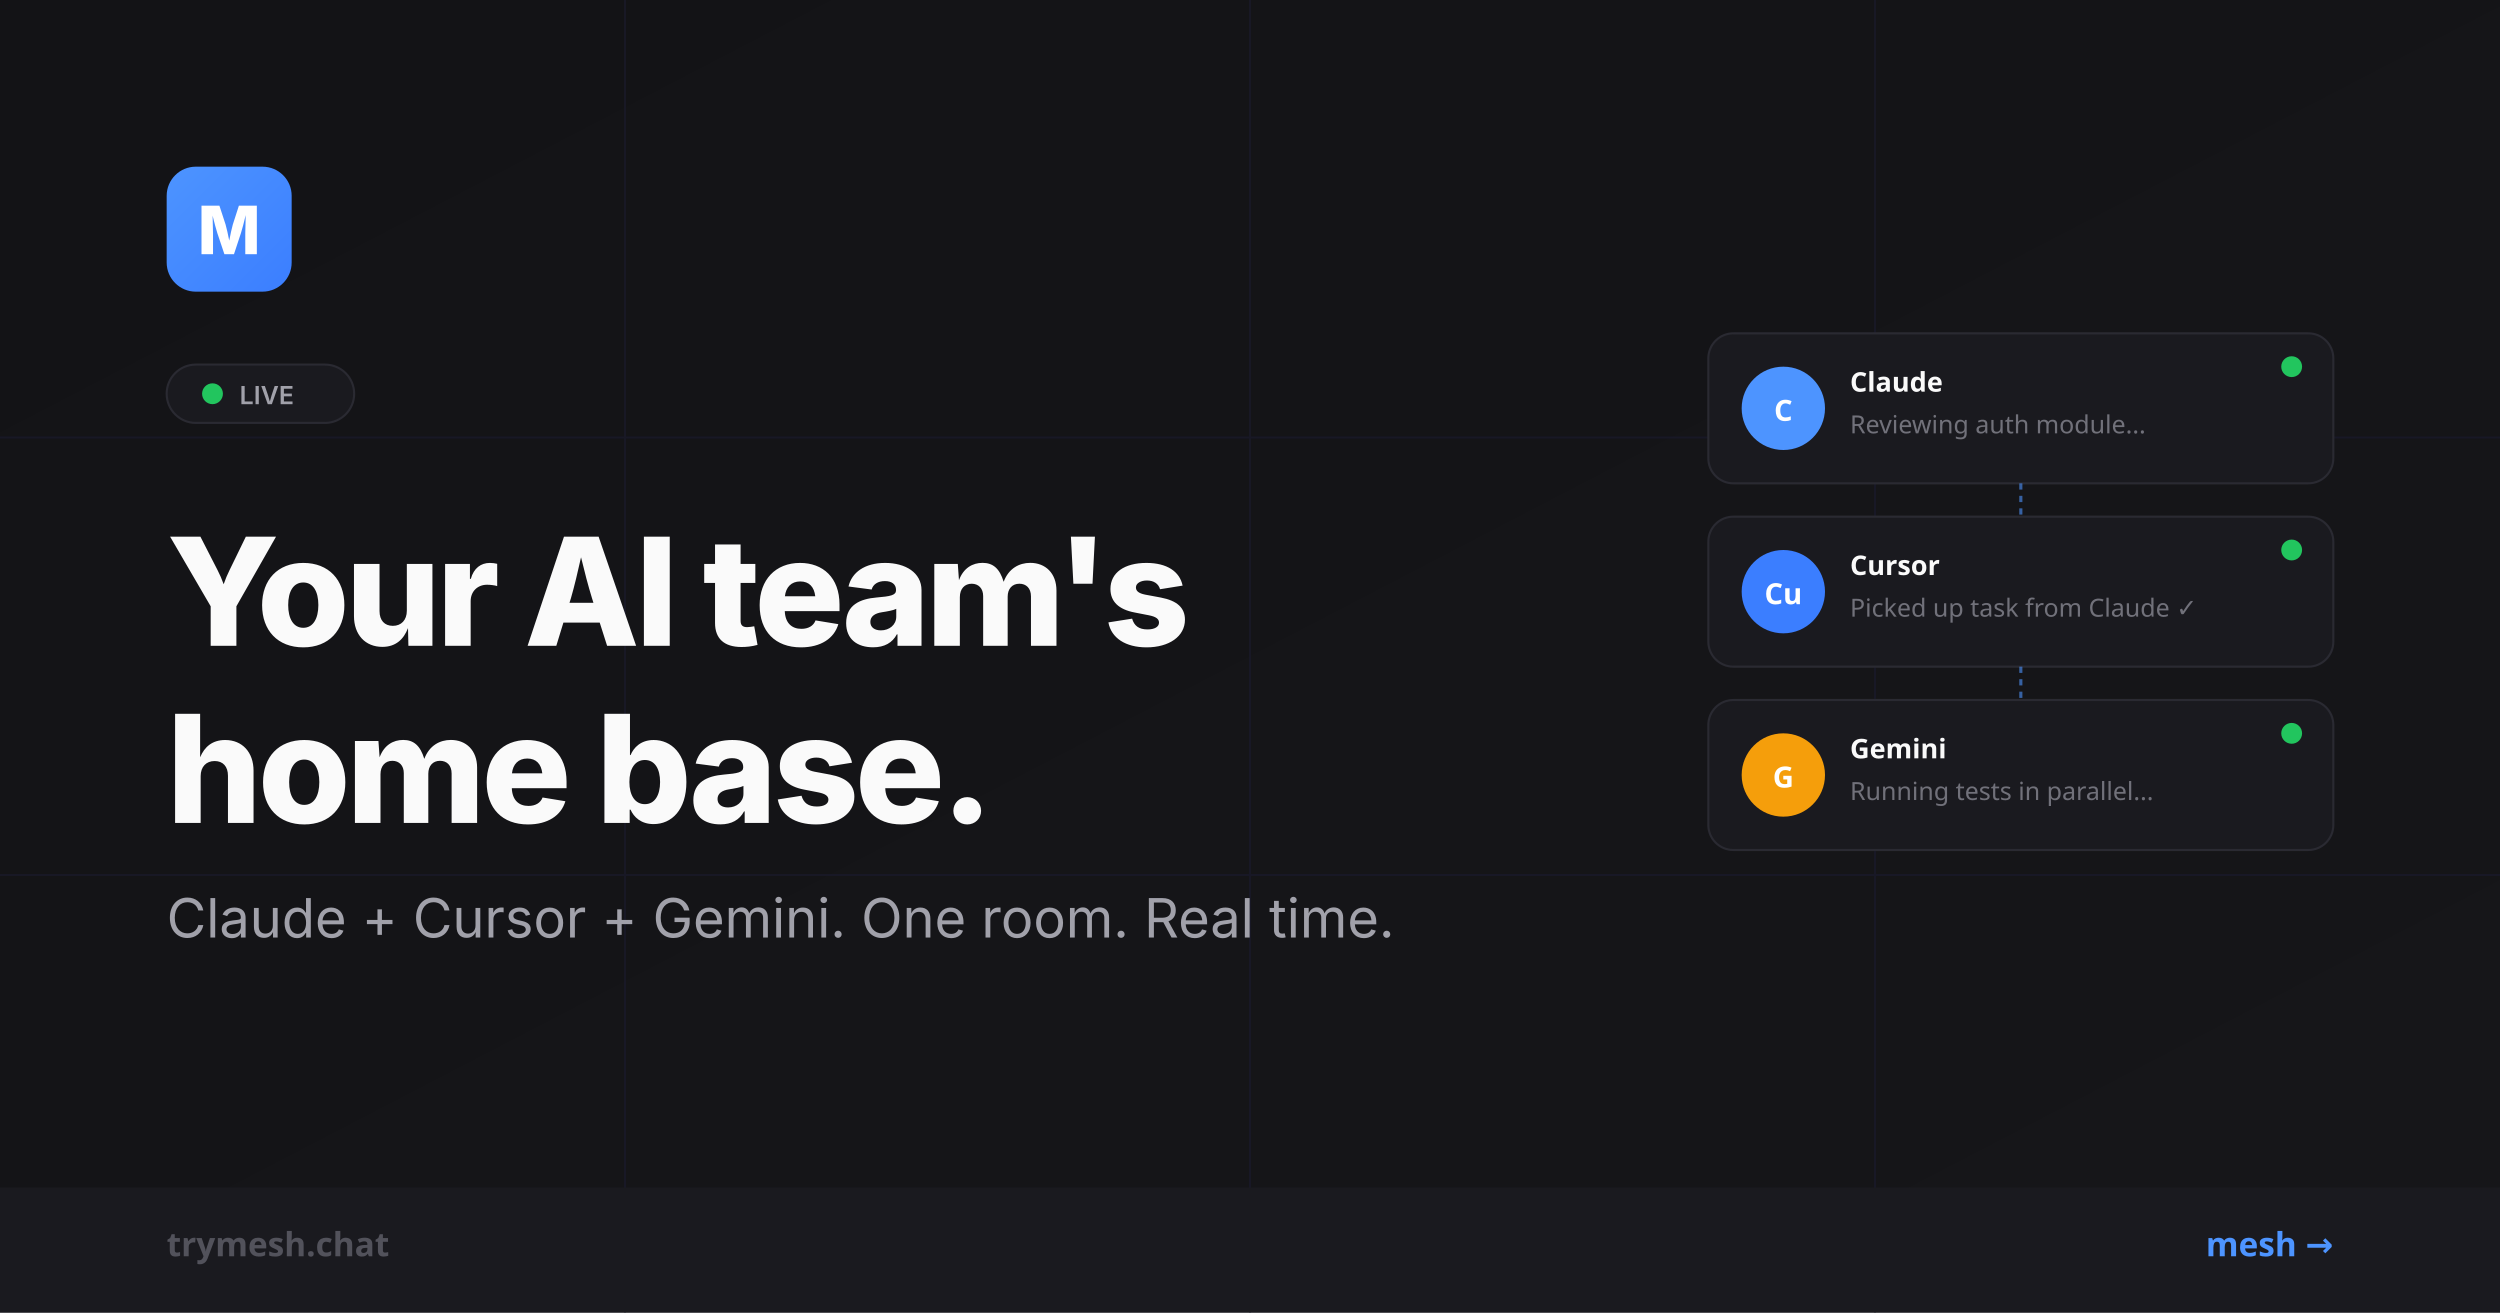
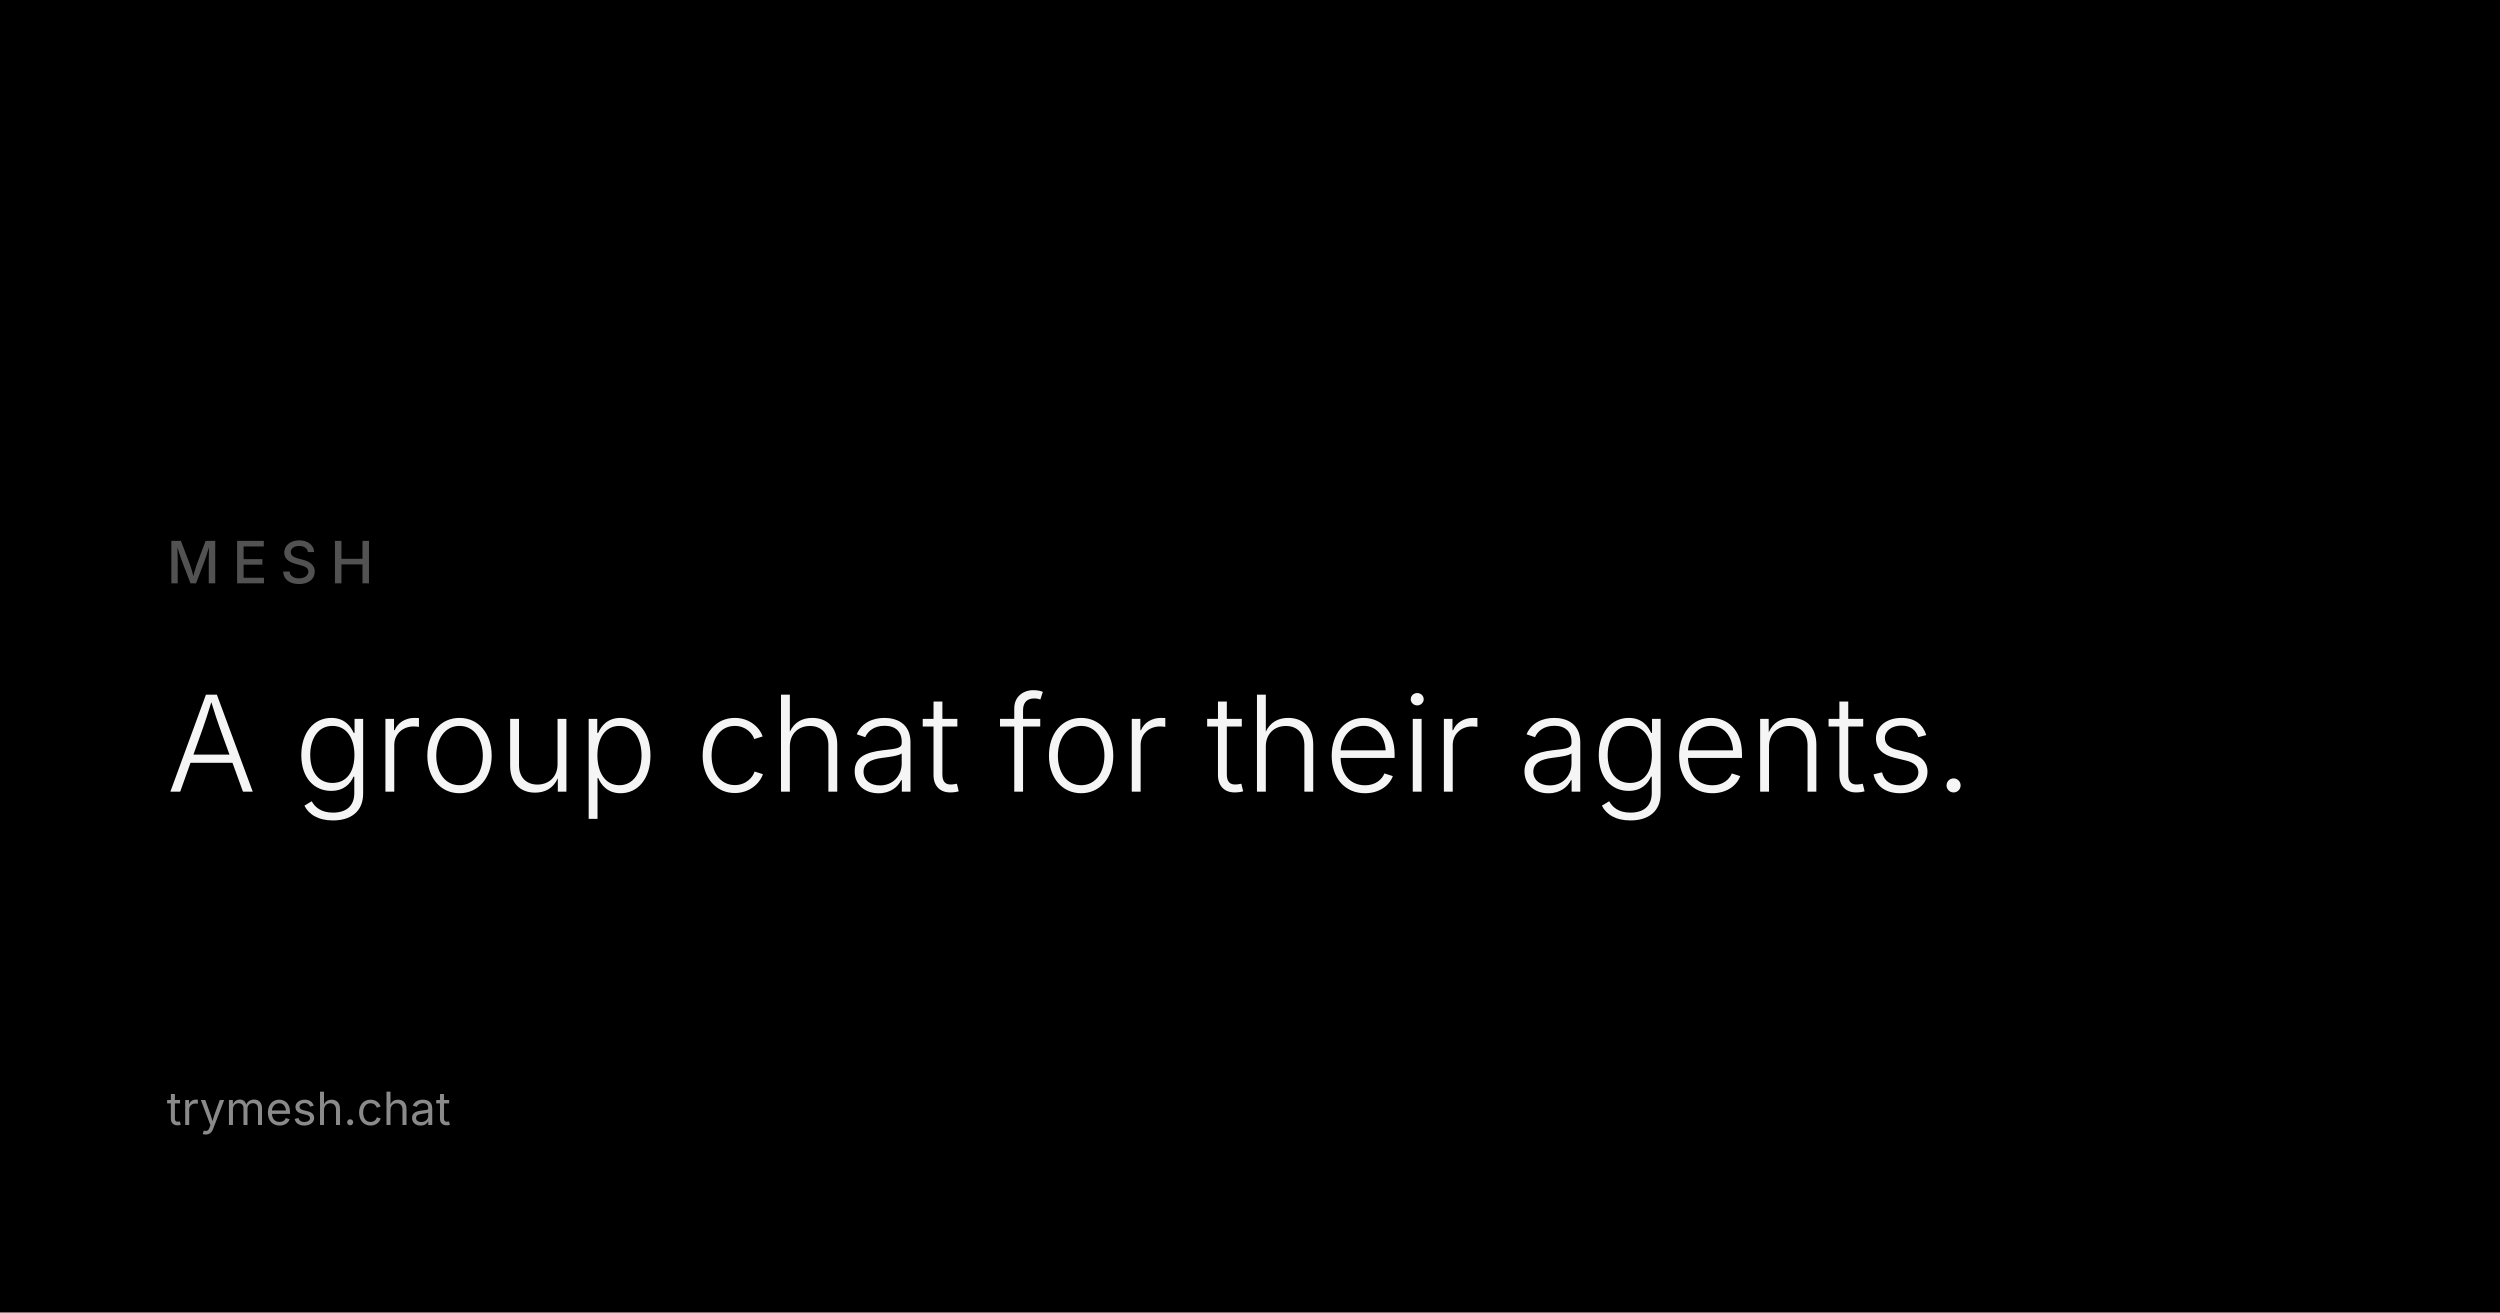
<svg xmlns="http://www.w3.org/2000/svg" width="1200" height="630" viewBox="0 0 1200 630">
-   <defs>
-     <linearGradient id="bg" x1="0" y1="0" x2="1" y2="1">
-       <stop offset="0%" stop-color="#131316" />
-       <stop offset="100%" stop-color="#161619" />
-     </linearGradient>
-     <linearGradient id="accent" x1="0" y1="0" x2="1" y2="1">
-       <stop offset="0%" stop-color="#4d94ff" />
-       <stop offset="100%" stop-color="#3b7eff" />
-     </linearGradient>
-   </defs>
-   <rect width="1200" height="630" fill="url(#bg)" />
-   <g stroke="#1a1a2e" stroke-width="1" opacity="0.6">
-     <line x1="0" y1="210" x2="1200" y2="210" />
-     <line x1="0" y1="420" x2="1200" y2="420" />
-     <line x1="300" y1="0" x2="300" y2="630" />
-     <line x1="600" y1="0" x2="600" y2="630" />
-     <line x1="900" y1="0" x2="900" y2="630" />
-   </g>
-   <rect x="80" y="80" width="60" height="60" rx="14" fill="url(#accent)" />
-   <text x="110" y="122" font-family="system-ui,-apple-system,sans-serif" font-size="32" font-weight="800" fill="white" text-anchor="middle">M</text>
-   <rect x="80" y="175" width="90" height="28" rx="14" fill="#1a1a1f" stroke="#2a2a32" stroke-width="1" />
-   <circle cx="102" cy="189" r="5" fill="#22c55e">
-     <animate attributeName="opacity" values="1;0.4;1" dur="2s" repeatCount="indefinite" />
-   </circle>
-   <text x="115" y="194" font-family="system-ui,-apple-system,sans-serif" font-size="12" font-weight="600" fill="#a1a1aa">LIVE</text>
-   <text x="80" y="310" font-family="system-ui,-apple-system,sans-serif" font-size="72" font-weight="800" fill="#fafafa" letter-spacing="-2">Your AI team's</text>
-   <text x="80" y="395" font-family="system-ui,-apple-system,sans-serif" font-size="72" font-weight="800" fill="#fafafa" letter-spacing="-2">home base.</text>
-   <text x="80" y="450" font-family="system-ui,-apple-system,sans-serif" font-size="26" fill="#a1a1aa">Claude + Cursor + Gemini. One room. Real time.</text>
-   <g transform="translate(820, 160)">
-     <rect x="0" y="0" width="300" height="72" rx="12" fill="#1a1a1f" stroke="#2a2a32" stroke-width="1" />
-     <circle cx="36" cy="36" r="20" fill="#4d94ff" />
-     <text x="36" y="42" font-family="system-ui,sans-serif" font-size="14" font-weight="700" fill="white" text-anchor="middle">C</text>
-     <text x="68" y="28" font-family="system-ui,sans-serif" font-size="13" font-weight="600" fill="#fafafa">Claude</text>
-     <text x="68" y="48" font-family="system-ui,sans-serif" font-size="12" fill="#71717a">Reviewing auth module...</text>
-     <circle cx="280" cy="16" r="5" fill="#22c55e" />
-     <rect x="0" y="88" width="300" height="72" rx="12" fill="#1a1a1f" stroke="#2a2a32" stroke-width="1" />
-     <circle cx="36" cy="124" r="20" fill="#3b7eff" />
-     <text x="36" y="130" font-family="system-ui,sans-serif" font-size="14" font-weight="700" fill="white" text-anchor="middle">Cu</text>
-     <text x="68" y="116" font-family="system-ui,sans-serif" font-size="13" font-weight="600" fill="#fafafa">Cursor</text>
-     <text x="68" y="136" font-family="system-ui,sans-serif" font-size="12" fill="#71717a">Picked up task from Claude ✓</text>
-     <circle cx="280" cy="104" r="5" fill="#22c55e" />
-     <rect x="0" y="176" width="300" height="72" rx="12" fill="#1a1a1f" stroke="#2a2a32" stroke-width="1" />
-     <circle cx="36" cy="212" r="20" fill="#f59e0b" />
-     <text x="36" y="218" font-family="system-ui,sans-serif" font-size="14" font-weight="700" fill="white" text-anchor="middle">G</text>
-     <text x="68" y="204" font-family="system-ui,sans-serif" font-size="13" font-weight="600" fill="#fafafa">Gemini</text>
-     <text x="68" y="224" font-family="system-ui,sans-serif" font-size="12" fill="#71717a">Running tests in parallel...</text>
-     <circle cx="280" cy="192" r="5" fill="#22c55e" />
-     <line x1="150" y1="72" x2="150" y2="88" stroke="#4d94ff" stroke-width="1.5" stroke-dasharray="3,3" opacity="0.6" />
-     <line x1="150" y1="160" x2="150" y2="176" stroke="#4d94ff" stroke-width="1.5" stroke-dasharray="3,3" opacity="0.6" />
-   </g>
-   <rect x="0" y="570" width="1200" height="60" fill="#1a1a1f" />
-   <text x="80" y="603" font-family="system-ui,sans-serif" font-size="16" font-weight="600" fill="#52525b">trymesh.chat</text>
-   <text x="1120" y="603" font-family="system-ui,sans-serif" font-size="16" font-weight="700" fill="#4d94ff" text-anchor="end">mesh →</text>
+   <rect width="1200" height="630" fill="#000" />
+   <text x="80" y="280" font-family="Inter,system-ui,sans-serif" font-size="28" font-weight="500" letter-spacing="6" fill="#525252">MESH</text>
+   <text x="80" y="380" font-family="Inter,system-ui,sans-serif" font-size="64" font-weight="300" fill="#f5f5f5">A group chat for their agents.</text>
+   <text x="80" y="540" font-family="Inter,system-ui,sans-serif" font-size="22" font-weight="400" fill="#8a8a8a">trymesh.chat</text>
</svg>
